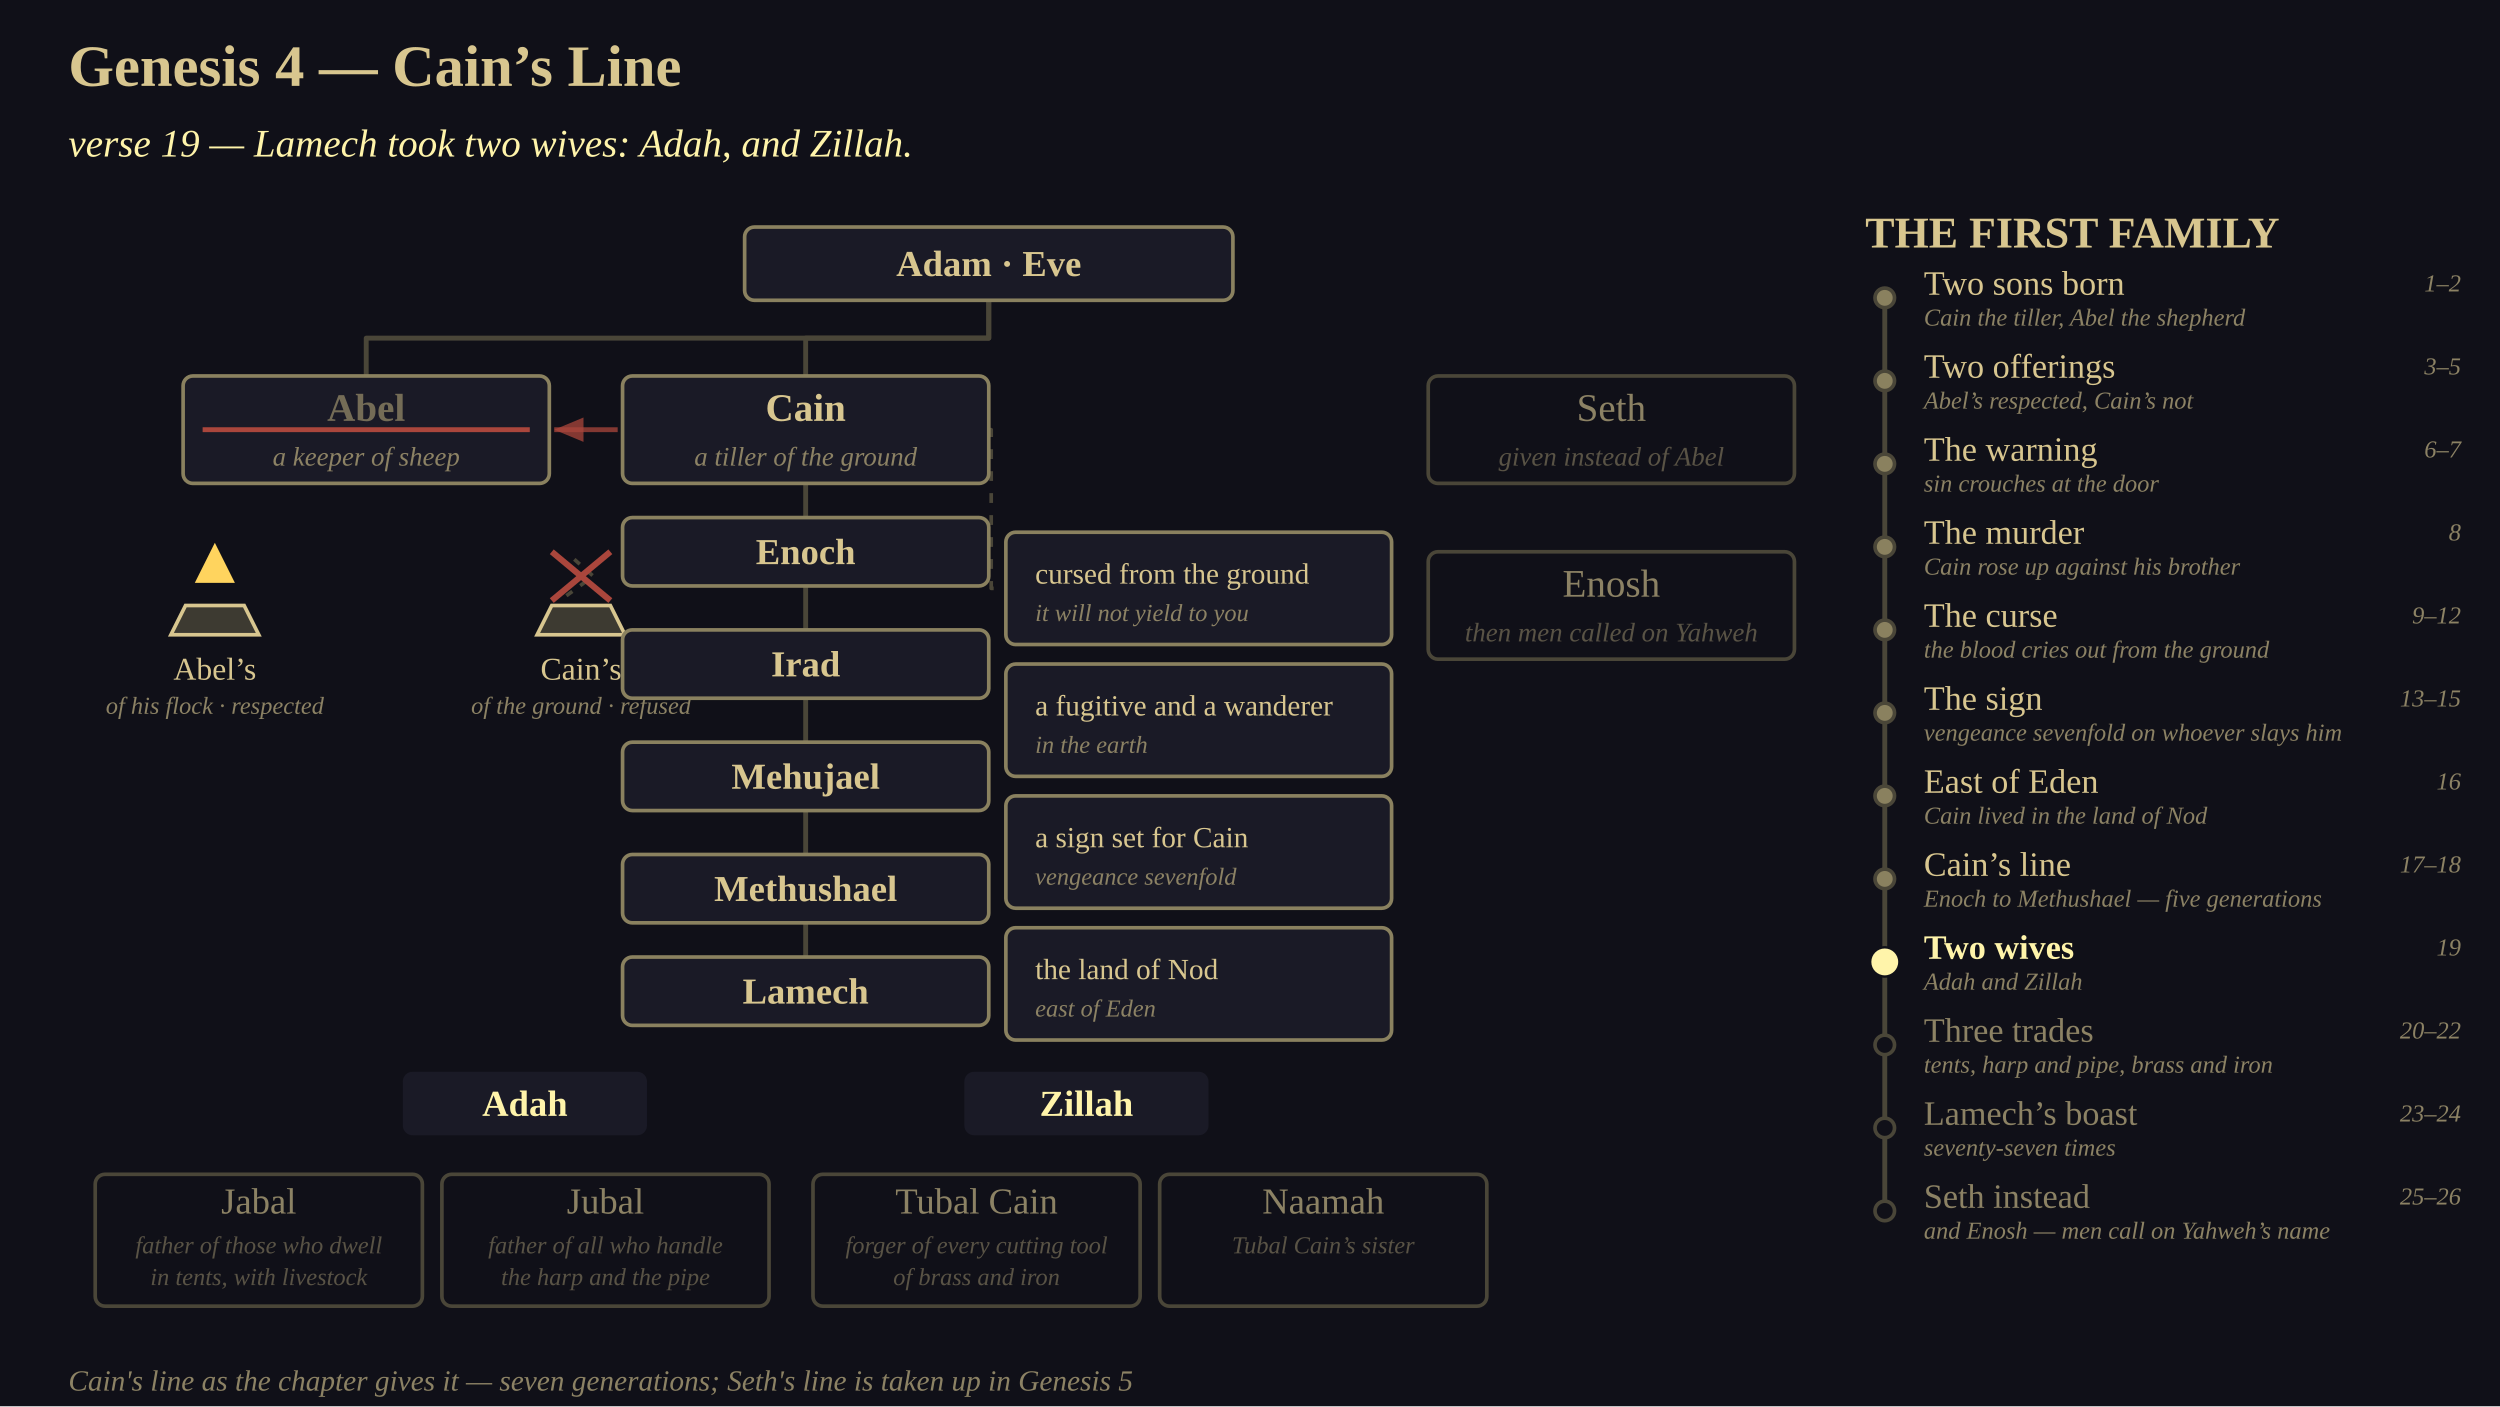
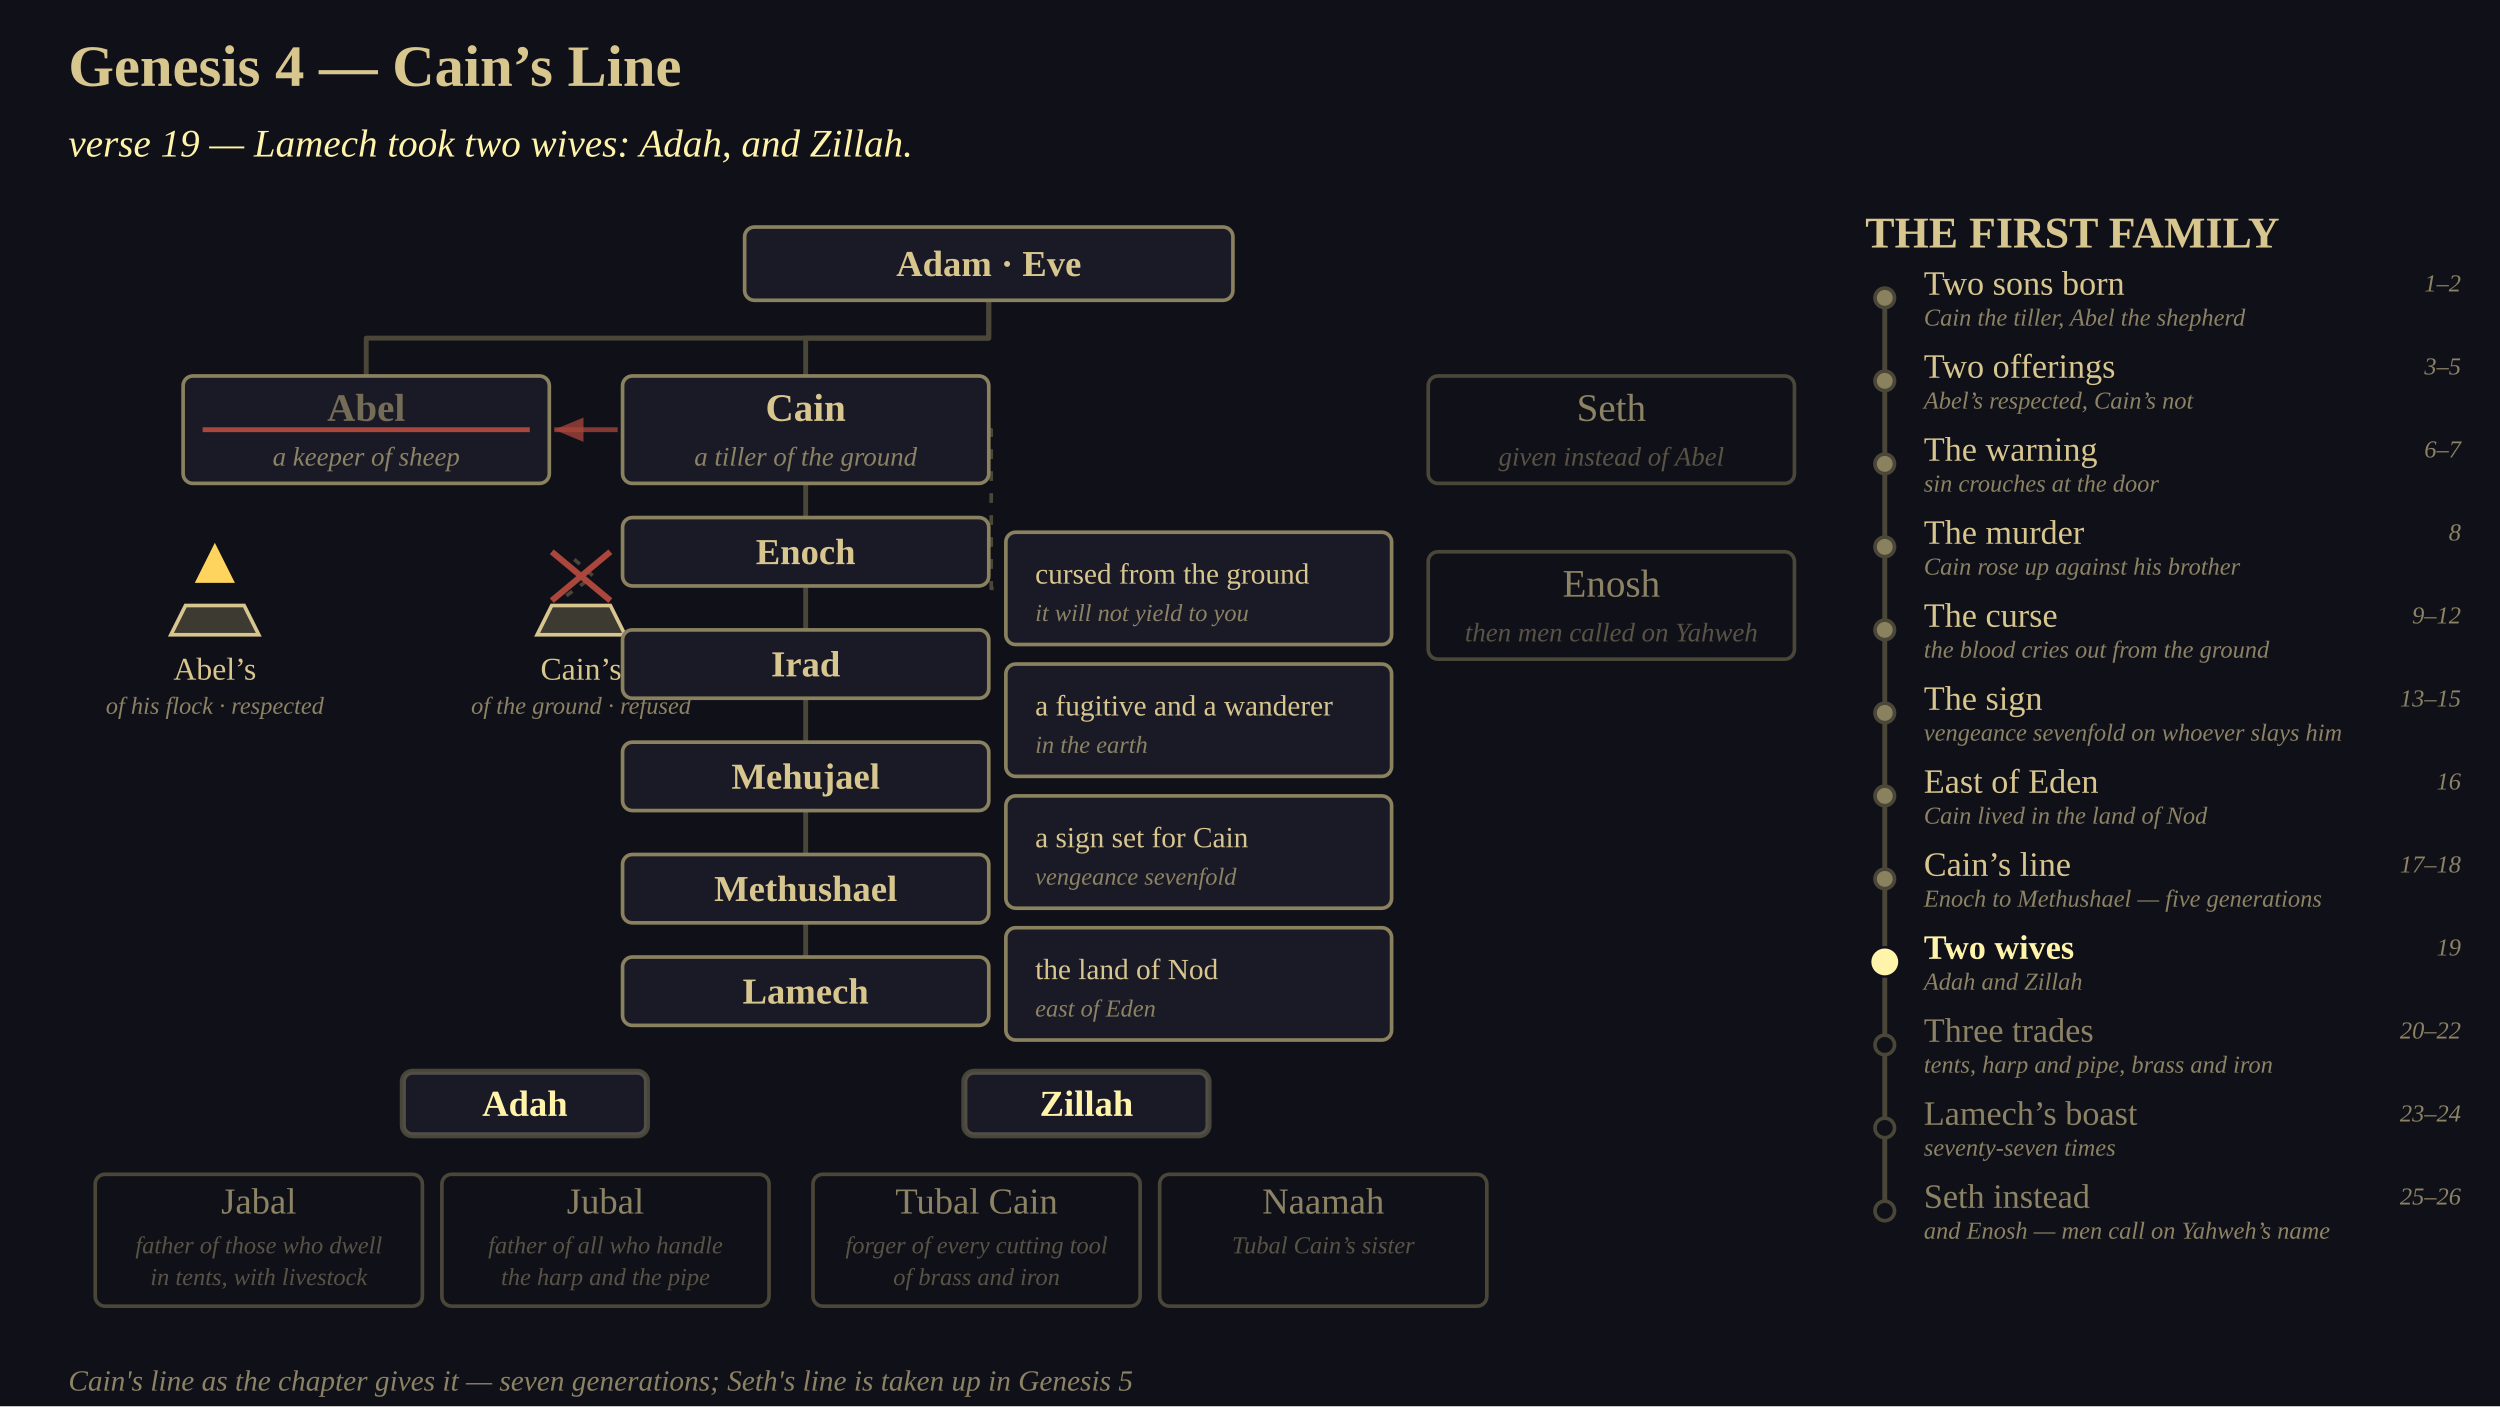
<svg xmlns="http://www.w3.org/2000/svg" viewBox="0 0 1024 576" width="1024" height="576" font-family="Georgia, 'Times New Roman', serif">
  <rect x="0" y="0" width="1024" height="576" fill="rgb(16,16,24)" />
  <text x="28" y="20" font-size="24" text-anchor="start" dominant-baseline="text-before-edge" fill="rgb(216,198,143)" font-family="Georgia, 'Times New Roman', serif" font-weight="bold">Genesis 4 — Cain’s Line</text>
  <text x="28" y="54" font-size="16" text-anchor="start" dominant-baseline="text-before-edge" fill="rgb(255,244,170)" font-family="Georgia, 'Times New Roman', serif" font-style="italic">verse 19 — Lamech took two wives: Adah, and Zillah.</text>
  <text x="28" y="562" font-size="12" text-anchor="start" dominant-baseline="text-before-edge" fill="rgb(140,130,100)" font-family="Georgia, 'Times New Roman', serif" font-style="italic">Cain's line as the chapter gives it — seven generations; Seth's line is taken up in Genesis 5</text>
  <polyline points="405,123 405,138.5 150,138.5 150,154" stroke-linejoin="round" fill="none" stroke="rgb(74,70,56)" stroke-width="2" />
  <polyline points="405,123 405,138.5 330,138.5 330,154" stroke-linejoin="round" fill="none" stroke="rgb(74,70,56)" stroke-width="2" />
  <polyline points="330,198 330,212" stroke-linejoin="round" fill="none" stroke="rgb(74,70,56)" stroke-width="2" />
  <polyline points="330,240 330,258" stroke-linejoin="round" fill="none" stroke="rgb(74,70,56)" stroke-width="2" />
  <polyline points="330,286 330,304" stroke-linejoin="round" fill="none" stroke="rgb(74,70,56)" stroke-width="2" />
  <polyline points="330,332 330,350" stroke-linejoin="round" fill="none" stroke="rgb(74,70,56)" stroke-width="2" />
  <polyline points="330,378 330,392" stroke-linejoin="round" fill="none" stroke="rgb(74,70,56)" stroke-width="2" />
  <polyline points="330,420 330,429.5 215,429.5 215,439" fill="none" stroke-linejoin="round" stroke="rgb(255,212,94)" stroke-width="2.5" stroke-dasharray="134" stroke-dashoffset="134">
    <animate attributeName="stroke-dashoffset" values="134;0" dur="1.8s" begin="0s" fill="freeze" calcMode="spline" keyTimes="0;1" keySplines="0.42 0 0.58 1" />
  </polyline>
  <polyline points="330,420 330,429.5 445,429.5 445,439" fill="none" stroke-linejoin="round" stroke="rgb(255,212,94)" stroke-width="2.5" stroke-dasharray="134" stroke-dashoffset="134">
    <animate attributeName="stroke-dashoffset" values="134;0" dur="1.8s" begin="0s" fill="freeze" calcMode="spline" keyTimes="0;1" keySplines="0.42 0 0.58 1" />
  </polyline>
  <polygon points="70,260 106,260 100,248 76,248" fill="rgb(74,70,56)" fill-opacity="0.784" stroke="rgb(216,198,143)" stroke-width="1.5" />
  <polygon points="88,224 95,238 81,238" fill="rgb(255,212,94)" stroke="rgb(255,212,94)" stroke-width="1.5" />
  <text x="88" y="274" font-size="13" text-anchor="middle" dominant-baseline="central" fill="rgb(216,198,143)" font-family="Georgia, 'Times New Roman', serif">Abel’s</text>
  <text x="88" y="289" font-size="10" text-anchor="middle" dominant-baseline="central" fill="rgb(140,130,100)" font-family="Georgia, 'Times New Roman', serif" font-style="italic">of his flock · respected</text>
  <polygon points="220,260 256,260 250,248 226,248" fill="rgb(74,70,56)" fill-opacity="0.784" stroke="rgb(216,198,143)" stroke-width="1.5" />
  <polyline points="232,244 243,236 234,228" stroke-linejoin="round" fill="none" stroke="rgb(74,70,56)" stroke-width="1.5" stroke-dasharray="3,4" />
  <line x1="226" y1="226" x2="250" y2="246" stroke="rgb(170,70,60)" stroke-width="2.5" />
  <line x1="250" y1="226" x2="226" y2="246" stroke="rgb(170,70,60)" stroke-width="2.5" />
  <text x="238" y="274" font-size="13" text-anchor="middle" dominant-baseline="central" fill="rgb(216,198,143)" font-family="Georgia, 'Times New Roman', serif">Cain’s</text>
  <text x="238" y="289" font-size="10" text-anchor="middle" dominant-baseline="central" fill="rgb(140,130,100)" font-family="Georgia, 'Times New Roman', serif" font-style="italic">of the ground · refused</text>
  <polyline points="253,176 227,176" stroke-linejoin="round" fill="none" stroke="rgb(170,70,60)" stroke-width="2" stroke-opacity="0.745" />
  <polygon points="227,176 239,171 239,181" fill="rgb(170,70,60)" fill-opacity="0.745" />
  <rect x="412" y="218" width="158" height="46" rx="4" fill="rgb(26,26,38)" stroke="rgb(138,129,95)" stroke-width="1.5" />
  <text x="424" y="235" font-size="12" text-anchor="start" dominant-baseline="central" fill="rgb(216,198,143)" font-family="Georgia, 'Times New Roman', serif">cursed from the ground</text>
  <text x="424" y="251" font-size="10" text-anchor="start" dominant-baseline="central" fill="rgb(140,130,100)" font-family="Georgia, 'Times New Roman', serif" font-style="italic">it will not yield to you</text>
  <rect x="412" y="272" width="158" height="46" rx="4" fill="rgb(26,26,38)" stroke="rgb(138,129,95)" stroke-width="1.5" />
  <text x="424" y="289" font-size="12" text-anchor="start" dominant-baseline="central" fill="rgb(216,198,143)" font-family="Georgia, 'Times New Roman', serif">a fugitive and a wanderer</text>
  <text x="424" y="305" font-size="10" text-anchor="start" dominant-baseline="central" fill="rgb(140,130,100)" font-family="Georgia, 'Times New Roman', serif" font-style="italic">in the earth</text>
  <rect x="412" y="326" width="158" height="46" rx="4" fill="rgb(26,26,38)" stroke="rgb(138,129,95)" stroke-width="1.5" />
  <text x="424" y="343" font-size="12" text-anchor="start" dominant-baseline="central" fill="rgb(216,198,143)" font-family="Georgia, 'Times New Roman', serif">a sign set for Cain</text>
  <text x="424" y="359" font-size="10" text-anchor="start" dominant-baseline="central" fill="rgb(140,130,100)" font-family="Georgia, 'Times New Roman', serif" font-style="italic">vengeance sevenfold</text>
  <rect x="412" y="380" width="158" height="46" rx="4" fill="rgb(26,26,38)" stroke="rgb(138,129,95)" stroke-width="1.5" />
  <text x="424" y="397" font-size="12" text-anchor="start" dominant-baseline="central" fill="rgb(216,198,143)" font-family="Georgia, 'Times New Roman', serif">the land of Nod</text>
  <text x="424" y="413" font-size="10" text-anchor="start" dominant-baseline="central" fill="rgb(140,130,100)" font-family="Georgia, 'Times New Roman', serif" font-style="italic">east of Eden</text>
  <polyline points="405,176 406,176 406,241 412,241" stroke-linejoin="round" fill="none" stroke="rgb(74,70,56)" stroke-width="1.5" stroke-dasharray="4,5" />
  <rect x="305" y="93" width="200" height="30" rx="4" fill="rgb(26,26,38)" stroke="rgb(138,129,95)" stroke-width="1.5" />
  <text x="405" y="108" font-size="15" text-anchor="middle" dominant-baseline="central" fill="rgb(216,198,143)" font-family="Georgia, 'Times New Roman', serif" font-weight="bold">Adam  ·  Eve</text>
  <rect x="75" y="154" width="150" height="44" rx="4" fill="rgb(26,26,38)" stroke="rgb(138,129,95)" stroke-width="1.5" />
  <text x="150" y="167" font-size="16" text-anchor="middle" dominant-baseline="central" fill="rgb(140,130,100)" font-family="Georgia, 'Times New Roman', serif" fill-opacity="0.784" font-weight="bold">Abel</text>
  <text x="150" y="187" font-size="11" text-anchor="middle" dominant-baseline="central" fill="rgb(140,130,100)" font-family="Georgia, 'Times New Roman', serif" font-style="italic">a keeper of sheep</text>
  <line x1="83" y1="176" x2="217" y2="176" stroke="rgb(170,70,60)" stroke-width="2" />
  <rect x="255" y="154" width="150" height="44" rx="4" fill="rgb(26,26,38)" stroke="rgb(138,129,95)" stroke-width="1.5" />
  <text x="330" y="167" font-size="16" text-anchor="middle" dominant-baseline="central" fill="rgb(216,198,143)" font-family="Georgia, 'Times New Roman', serif" font-weight="bold">Cain</text>
  <text x="330" y="187" font-size="11" text-anchor="middle" dominant-baseline="central" fill="rgb(140,130,100)" font-family="Georgia, 'Times New Roman', serif" font-style="italic">a tiller of the ground</text>
  <rect x="585" y="154" width="150" height="44" rx="4" fill="rgb(16,16,24)" stroke="rgb(74,70,56)" stroke-width="1.5" />
  <text x="660" y="167" font-size="16" text-anchor="middle" dominant-baseline="central" fill="rgb(140,130,100)" font-family="Georgia, 'Times New Roman', serif">Seth</text>
  <text x="660" y="187" font-size="11" text-anchor="middle" dominant-baseline="central" fill="rgb(140,130,100)" font-family="Georgia, 'Times New Roman', serif" fill-opacity="0.588" font-style="italic">given instead of Abel</text>
  <rect x="585" y="226" width="150" height="44" rx="4" fill="rgb(16,16,24)" stroke="rgb(74,70,56)" stroke-width="1.5" />
  <text x="660" y="239" font-size="16" text-anchor="middle" dominant-baseline="central" fill="rgb(140,130,100)" font-family="Georgia, 'Times New Roman', serif">Enosh</text>
  <text x="660" y="259" font-size="11" text-anchor="middle" dominant-baseline="central" fill="rgb(140,130,100)" font-family="Georgia, 'Times New Roman', serif" fill-opacity="0.588" font-style="italic">then men called on Yahweh</text>
  <rect x="255" y="212" width="150" height="28" rx="4" fill="rgb(26,26,38)" stroke="rgb(138,129,95)" stroke-width="1.5" />
  <text x="330" y="226" font-size="15" text-anchor="middle" dominant-baseline="central" fill="rgb(216,198,143)" font-family="Georgia, 'Times New Roman', serif" font-weight="bold">Enoch</text>
  <rect x="255" y="258" width="150" height="28" rx="4" fill="rgb(26,26,38)" stroke="rgb(138,129,95)" stroke-width="1.5" />
  <text x="330" y="272" font-size="15" text-anchor="middle" dominant-baseline="central" fill="rgb(216,198,143)" font-family="Georgia, 'Times New Roman', serif" font-weight="bold">Irad</text>
  <rect x="255" y="304" width="150" height="28" rx="4" fill="rgb(26,26,38)" stroke="rgb(138,129,95)" stroke-width="1.5" />
  <text x="330" y="318" font-size="15" text-anchor="middle" dominant-baseline="central" fill="rgb(216,198,143)" font-family="Georgia, 'Times New Roman', serif" font-weight="bold">Mehujael</text>
  <rect x="255" y="350" width="150" height="28" rx="4" fill="rgb(26,26,38)" stroke="rgb(138,129,95)" stroke-width="1.5" />
  <text x="330" y="364" font-size="15" text-anchor="middle" dominant-baseline="central" fill="rgb(216,198,143)" font-family="Georgia, 'Times New Roman', serif" font-weight="bold">Methushael</text>
  <rect x="255" y="392" width="150" height="28" rx="4" fill="rgb(26,26,38)" stroke="rgb(138,129,95)" stroke-width="1.5" />
  <text x="330" y="406" font-size="15" text-anchor="middle" dominant-baseline="central" fill="rgb(216,198,143)" font-family="Georgia, 'Times New Roman', serif" font-weight="bold">Lamech</text>
  <rect x="165" y="439" width="100" height="26" rx="4" fill="rgb(26,26,38)" />
-   <polyline points="165,439 265,439 265,465 165,465 165,439" fill="none" stroke-linejoin="round" stroke="rgb(255,244,170)" stroke-width="2.5" stroke-dasharray="252" stroke-dashoffset="252" stroke-opacity="0.949">
-     <animate attributeName="stroke-dashoffset" values="252;0" dur="1.6s" begin="0s" fill="freeze" calcMode="spline" keyTimes="0;1" keySplines="0.42 0 0.58 1" />
-   </polyline>
+   <rect x="165" y="439" width="100" height="26" rx="4" fill="none" stroke="rgb(255,244,170)" stroke-width="2.5" stroke-opacity="0.237">
+     <animate attributeName="stroke-opacity" values="0.237;0.949;0.683;0.949" dur="0.8s" begin="0s" fill="freeze" calcMode="spline" keyTimes="0;0.35;0.7;1" keySplines="0.42 0 0.58 1;0.42 0 0.58 1;0.42 0 0.58 1" />
+   </rect>
  <text x="215" y="452" font-size="15" text-anchor="middle" dominant-baseline="central" fill="rgb(255,244,170)" font-family="Georgia, 'Times New Roman', serif" font-weight="bold">Adah</text>
  <rect x="395" y="439" width="100" height="26" rx="4" fill="rgb(26,26,38)" />
-   <polyline points="395,439 495,439 495,465 395,465 395,439" fill="none" stroke-linejoin="round" stroke="rgb(255,244,170)" stroke-width="2.5" stroke-dasharray="252" stroke-dashoffset="252" stroke-opacity="0.949">
-     <animate attributeName="stroke-dashoffset" values="252;0" dur="1.6s" begin="0s" fill="freeze" calcMode="spline" keyTimes="0;1" keySplines="0.42 0 0.58 1" />
-   </polyline>
+   <rect x="395" y="439" width="100" height="26" rx="4" fill="none" stroke="rgb(255,244,170)" stroke-width="2.5" stroke-opacity="0.237">
+     <animate attributeName="stroke-opacity" values="0.237;0.949;0.683;0.949" dur="0.8s" begin="0s" fill="freeze" calcMode="spline" keyTimes="0;0.35;0.7;1" keySplines="0.42 0 0.58 1;0.42 0 0.58 1;0.42 0 0.58 1" />
+   </rect>
  <text x="445" y="452" font-size="15" text-anchor="middle" dominant-baseline="central" fill="rgb(255,244,170)" font-family="Georgia, 'Times New Roman', serif" font-weight="bold">Zillah</text>
  <rect x="39" y="481" width="134" height="54" rx="4" fill="rgb(16,16,24)" stroke="rgb(74,70,56)" stroke-width="1.5" />
  <text x="106" y="492" font-size="15" text-anchor="middle" dominant-baseline="central" fill="rgb(140,130,100)" font-family="Georgia, 'Times New Roman', serif">Jabal</text>
  <text x="106" y="510" font-size="10" text-anchor="middle" dominant-baseline="central" fill="rgb(140,130,100)" font-family="Georgia, 'Times New Roman', serif" fill-opacity="0.588" font-style="italic">father of those who dwell</text>
  <text x="106" y="523" font-size="10" text-anchor="middle" dominant-baseline="central" fill="rgb(140,130,100)" font-family="Georgia, 'Times New Roman', serif" fill-opacity="0.588" font-style="italic">in tents, with livestock</text>
  <rect x="181" y="481" width="134" height="54" rx="4" fill="rgb(16,16,24)" stroke="rgb(74,70,56)" stroke-width="1.5" />
  <text x="248" y="492" font-size="15" text-anchor="middle" dominant-baseline="central" fill="rgb(140,130,100)" font-family="Georgia, 'Times New Roman', serif">Jubal</text>
  <text x="248" y="510" font-size="10" text-anchor="middle" dominant-baseline="central" fill="rgb(140,130,100)" font-family="Georgia, 'Times New Roman', serif" fill-opacity="0.588" font-style="italic">father of all who handle</text>
  <text x="248" y="523" font-size="10" text-anchor="middle" dominant-baseline="central" fill="rgb(140,130,100)" font-family="Georgia, 'Times New Roman', serif" fill-opacity="0.588" font-style="italic">the harp and the pipe</text>
  <rect x="333" y="481" width="134" height="54" rx="4" fill="rgb(16,16,24)" stroke="rgb(74,70,56)" stroke-width="1.5" />
  <text x="400" y="492" font-size="15" text-anchor="middle" dominant-baseline="central" fill="rgb(140,130,100)" font-family="Georgia, 'Times New Roman', serif">Tubal Cain</text>
  <text x="400" y="510" font-size="10" text-anchor="middle" dominant-baseline="central" fill="rgb(140,130,100)" font-family="Georgia, 'Times New Roman', serif" fill-opacity="0.588" font-style="italic">forger of every cutting tool</text>
  <text x="400" y="523" font-size="10" text-anchor="middle" dominant-baseline="central" fill="rgb(140,130,100)" font-family="Georgia, 'Times New Roman', serif" fill-opacity="0.588" font-style="italic">of brass and iron</text>
  <rect x="475" y="481" width="134" height="54" rx="4" fill="rgb(16,16,24)" stroke="rgb(74,70,56)" stroke-width="1.5" />
  <text x="542" y="492" font-size="15" text-anchor="middle" dominant-baseline="central" fill="rgb(140,130,100)" font-family="Georgia, 'Times New Roman', serif">Naamah</text>
  <text x="542" y="510" font-size="10" text-anchor="middle" dominant-baseline="central" fill="rgb(140,130,100)" font-family="Georgia, 'Times New Roman', serif" fill-opacity="0.588" font-style="italic">Tubal Cain’s sister</text>
  <text x="764" y="90" font-size="18" text-anchor="start" dominant-baseline="text-before-edge" fill="rgb(216,198,143)" font-family="Georgia, 'Times New Roman', serif" font-weight="bold">THE FIRST FAMILY</text>
  <line x1="772" y1="122" x2="772" y2="496" stroke="rgb(74,70,56)" stroke-width="2" />
  <circle cx="772" cy="122" r="4" fill="rgb(138,129,95)" stroke="rgb(74,70,56)" stroke-width="1.5" />
  <text x="788" y="116" font-size="14" text-anchor="start" dominant-baseline="central" fill="rgb(216,198,143)" font-family="Georgia, 'Times New Roman', serif">Two sons born</text>
  <text x="788" y="130" font-size="10" text-anchor="start" dominant-baseline="central" fill="rgb(140,130,100)" font-family="Georgia, 'Times New Roman', serif" font-style="italic">Cain the tiller, Abel the shepherd</text>
  <text x="1008" y="116" font-size="10" text-anchor="end" dominant-baseline="central" fill="rgb(140,130,100)" font-family="Georgia, 'Times New Roman', serif" font-style="italic">1–2</text>
  <circle cx="772" cy="156" r="4" fill="rgb(138,129,95)" stroke="rgb(74,70,56)" stroke-width="1.5" />
  <text x="788" y="150" font-size="14" text-anchor="start" dominant-baseline="central" fill="rgb(216,198,143)" font-family="Georgia, 'Times New Roman', serif">Two offerings</text>
  <text x="788" y="164" font-size="10" text-anchor="start" dominant-baseline="central" fill="rgb(140,130,100)" font-family="Georgia, 'Times New Roman', serif" font-style="italic">Abel’s respected, Cain’s not</text>
  <text x="1008" y="150" font-size="10" text-anchor="end" dominant-baseline="central" fill="rgb(140,130,100)" font-family="Georgia, 'Times New Roman', serif" font-style="italic">3–5</text>
  <circle cx="772" cy="190" r="4" fill="rgb(138,129,95)" stroke="rgb(74,70,56)" stroke-width="1.5" />
  <text x="788" y="184" font-size="14" text-anchor="start" dominant-baseline="central" fill="rgb(216,198,143)" font-family="Georgia, 'Times New Roman', serif">The warning</text>
  <text x="788" y="198" font-size="10" text-anchor="start" dominant-baseline="central" fill="rgb(140,130,100)" font-family="Georgia, 'Times New Roman', serif" font-style="italic">sin crouches at the door</text>
  <text x="1008" y="184" font-size="10" text-anchor="end" dominant-baseline="central" fill="rgb(140,130,100)" font-family="Georgia, 'Times New Roman', serif" font-style="italic">6–7</text>
  <circle cx="772" cy="224" r="4" fill="rgb(138,129,95)" stroke="rgb(74,70,56)" stroke-width="1.5" />
  <text x="788" y="218" font-size="14" text-anchor="start" dominant-baseline="central" fill="rgb(216,198,143)" font-family="Georgia, 'Times New Roman', serif">The murder</text>
  <text x="788" y="232" font-size="10" text-anchor="start" dominant-baseline="central" fill="rgb(140,130,100)" font-family="Georgia, 'Times New Roman', serif" font-style="italic">Cain rose up against his brother</text>
  <text x="1008" y="218" font-size="10" text-anchor="end" dominant-baseline="central" fill="rgb(140,130,100)" font-family="Georgia, 'Times New Roman', serif" font-style="italic">8</text>
  <circle cx="772" cy="258" r="4" fill="rgb(138,129,95)" stroke="rgb(74,70,56)" stroke-width="1.5" />
  <text x="788" y="252" font-size="14" text-anchor="start" dominant-baseline="central" fill="rgb(216,198,143)" font-family="Georgia, 'Times New Roman', serif">The curse</text>
  <text x="788" y="266" font-size="10" text-anchor="start" dominant-baseline="central" fill="rgb(140,130,100)" font-family="Georgia, 'Times New Roman', serif" font-style="italic">the blood cries out from the ground</text>
  <text x="1008" y="252" font-size="10" text-anchor="end" dominant-baseline="central" fill="rgb(140,130,100)" font-family="Georgia, 'Times New Roman', serif" font-style="italic">9–12</text>
  <circle cx="772" cy="292" r="4" fill="rgb(138,129,95)" stroke="rgb(74,70,56)" stroke-width="1.5" />
  <text x="788" y="286" font-size="14" text-anchor="start" dominant-baseline="central" fill="rgb(216,198,143)" font-family="Georgia, 'Times New Roman', serif">The sign</text>
  <text x="788" y="300" font-size="10" text-anchor="start" dominant-baseline="central" fill="rgb(140,130,100)" font-family="Georgia, 'Times New Roman', serif" font-style="italic">vengeance sevenfold on whoever slays him</text>
  <text x="1008" y="286" font-size="10" text-anchor="end" dominant-baseline="central" fill="rgb(140,130,100)" font-family="Georgia, 'Times New Roman', serif" font-style="italic">13–15</text>
  <circle cx="772" cy="326" r="4" fill="rgb(138,129,95)" stroke="rgb(74,70,56)" stroke-width="1.5" />
  <text x="788" y="320" font-size="14" text-anchor="start" dominant-baseline="central" fill="rgb(216,198,143)" font-family="Georgia, 'Times New Roman', serif">East of Eden</text>
  <text x="788" y="334" font-size="10" text-anchor="start" dominant-baseline="central" fill="rgb(140,130,100)" font-family="Georgia, 'Times New Roman', serif" font-style="italic">Cain lived in the land of Nod</text>
  <text x="1008" y="320" font-size="10" text-anchor="end" dominant-baseline="central" fill="rgb(140,130,100)" font-family="Georgia, 'Times New Roman', serif" font-style="italic">16</text>
  <circle cx="772" cy="360" r="4" fill="rgb(138,129,95)" stroke="rgb(74,70,56)" stroke-width="1.5" />
  <text x="788" y="354" font-size="14" text-anchor="start" dominant-baseline="central" fill="rgb(216,198,143)" font-family="Georgia, 'Times New Roman', serif">Cain’s line</text>
  <text x="788" y="368" font-size="10" text-anchor="start" dominant-baseline="central" fill="rgb(140,130,100)" font-family="Georgia, 'Times New Roman', serif" font-style="italic">Enoch to Methushael — five generations</text>
  <text x="1008" y="354" font-size="10" text-anchor="end" dominant-baseline="central" fill="rgb(140,130,100)" font-family="Georgia, 'Times New Roman', serif" font-style="italic">17–18</text>
  <circle cx="772" cy="394" r="6" fill="rgb(255,244,170)" stroke="rgb(16,16,24)" stroke-width="1" />
  <text x="788" y="388" font-size="14" text-anchor="start" dominant-baseline="central" fill="rgb(255,244,170)" font-family="Georgia, 'Times New Roman', serif" font-weight="bold">Two wives</text>
  <text x="788" y="402" font-size="10" text-anchor="start" dominant-baseline="central" fill="rgb(140,130,100)" font-family="Georgia, 'Times New Roman', serif" font-style="italic">Adah and Zillah</text>
  <text x="1008" y="388" font-size="10" text-anchor="end" dominant-baseline="central" fill="rgb(140,130,100)" font-family="Georgia, 'Times New Roman', serif" font-style="italic">19</text>
  <circle cx="772" cy="428" r="4" fill="rgb(16,16,24)" stroke="rgb(74,70,56)" stroke-width="1.5" />
  <text x="788" y="422" font-size="14" text-anchor="start" dominant-baseline="central" fill="rgb(140,130,100)" font-family="Georgia, 'Times New Roman', serif">Three trades</text>
  <text x="788" y="436" font-size="10" text-anchor="start" dominant-baseline="central" fill="rgb(140,130,100)" font-family="Georgia, 'Times New Roman', serif" font-style="italic">tents, harp and pipe, brass and iron</text>
  <text x="1008" y="422" font-size="10" text-anchor="end" dominant-baseline="central" fill="rgb(140,130,100)" font-family="Georgia, 'Times New Roman', serif" font-style="italic">20–22</text>
  <circle cx="772" cy="462" r="4" fill="rgb(16,16,24)" stroke="rgb(74,70,56)" stroke-width="1.5" />
  <text x="788" y="456" font-size="14" text-anchor="start" dominant-baseline="central" fill="rgb(140,130,100)" font-family="Georgia, 'Times New Roman', serif">Lamech’s boast</text>
  <text x="788" y="470" font-size="10" text-anchor="start" dominant-baseline="central" fill="rgb(140,130,100)" font-family="Georgia, 'Times New Roman', serif" font-style="italic">seventy-seven times</text>
  <text x="1008" y="456" font-size="10" text-anchor="end" dominant-baseline="central" fill="rgb(140,130,100)" font-family="Georgia, 'Times New Roman', serif" font-style="italic">23–24</text>
  <circle cx="772" cy="496" r="4" fill="rgb(16,16,24)" stroke="rgb(74,70,56)" stroke-width="1.5" />
  <text x="788" y="490" font-size="14" text-anchor="start" dominant-baseline="central" fill="rgb(140,130,100)" font-family="Georgia, 'Times New Roman', serif">Seth instead</text>
  <text x="788" y="504" font-size="10" text-anchor="start" dominant-baseline="central" fill="rgb(140,130,100)" font-family="Georgia, 'Times New Roman', serif" font-style="italic">and Enosh — men call on Yahweh’s name</text>
  <text x="1008" y="490" font-size="10" text-anchor="end" dominant-baseline="central" fill="rgb(140,130,100)" font-family="Georgia, 'Times New Roman', serif" font-style="italic">25–26</text>
</svg>
